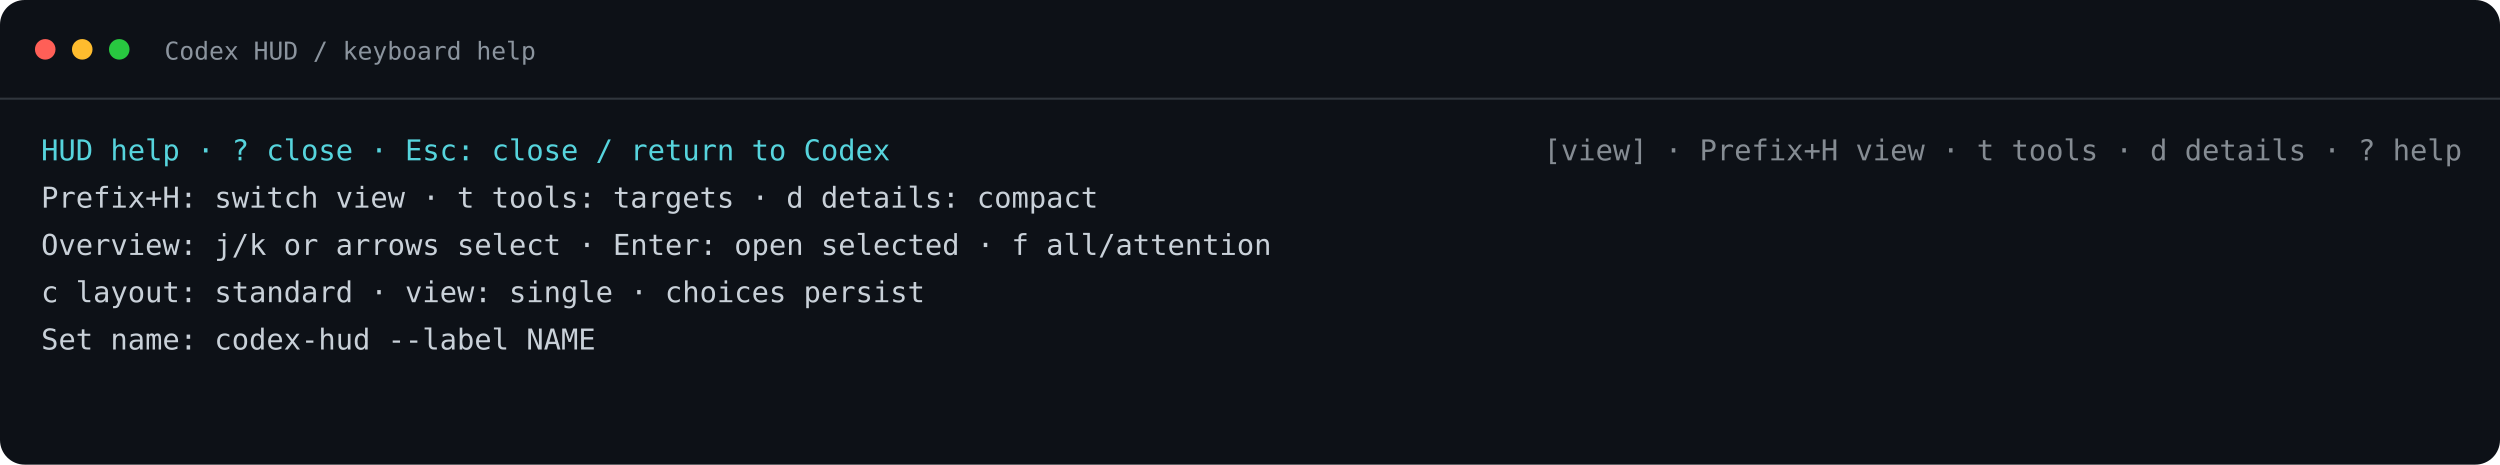
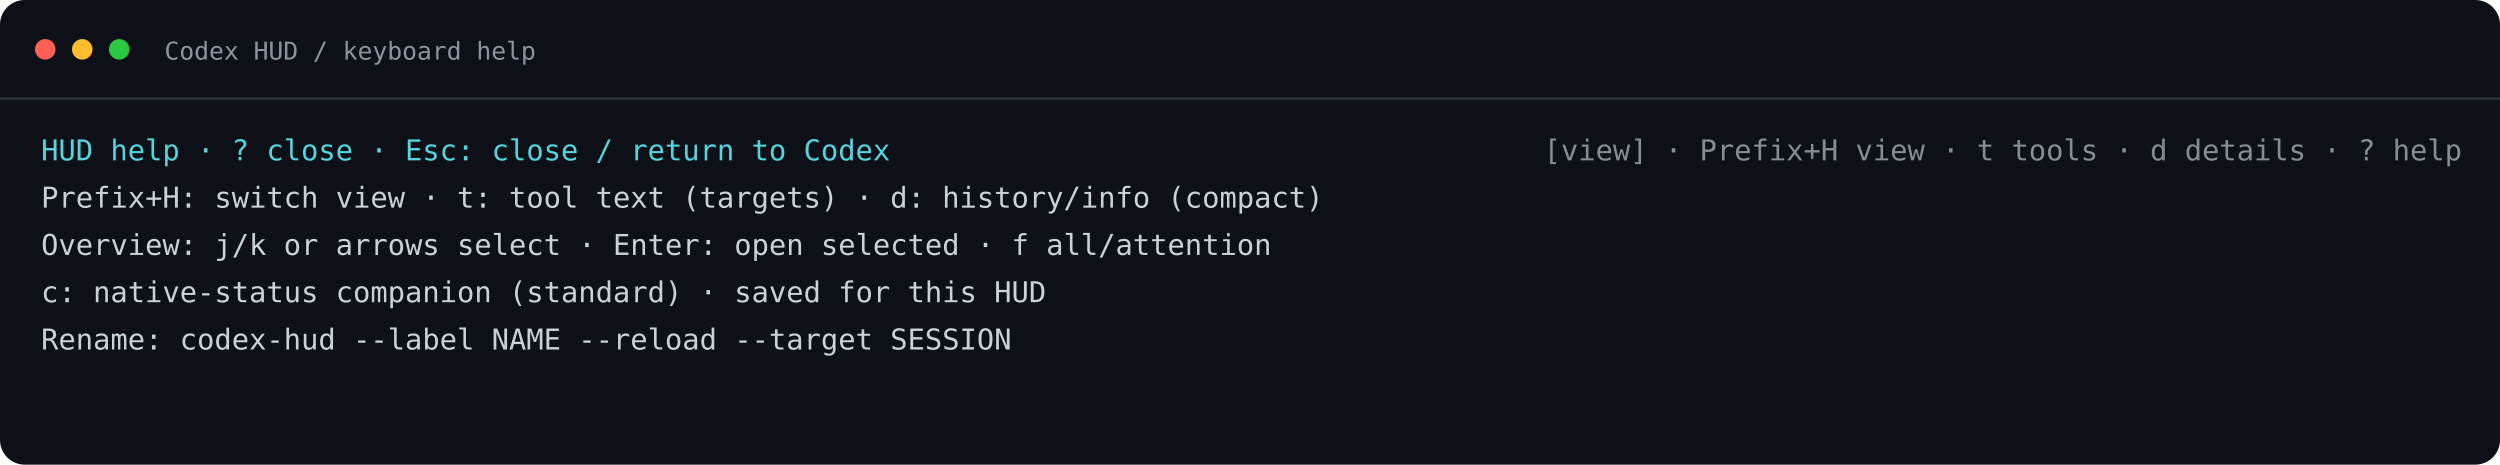
<svg xmlns="http://www.w3.org/2000/svg" width="1216" height="226" viewBox="0 0 1216 226" role="img" aria-label="Codex HUD / keyboard help">
  <rect width="1216" height="226" rx="12" fill="#0d1117" />
  <path d="M0 48H1216" stroke="#30363d" />
  <circle cx="22" cy="24" r="5" fill="#ff5f57" />
  <circle cx="40" cy="24" r="5" fill="#febc2e" />
  <circle cx="58" cy="24" r="5" fill="#28c840" />
  <text x="80" y="29" fill="#8b949e" font-family="monospace" font-size="12">Codex HUD / keyboard help</text>
  <g font-family="Menlo,DejaVu Sans Mono,monospace" font-size="14" xml:space="preserve">
    <text x="20" y="78" fill="#56d4dd" opacity="1" font-weight="400" text-decoration="none" textLength="411.6" lengthAdjust="spacingAndGlyphs">HUD help · ? close · Esc: close / return to Codex</text>
    <text x="431.6" y="78" fill="#c9d1d9" opacity="1" font-weight="400" text-decoration="none" textLength="319.2" lengthAdjust="spacingAndGlyphs">                                      </text>
    <text x="750.8" y="78" fill="#c9d1d9" opacity="0.64" font-weight="400" text-decoration="none" textLength="445.2" lengthAdjust="spacingAndGlyphs">[view] · Prefix+H view · t tools · d details · ? help</text>
-     <text x="20" y="101" fill="#c9d1d9" opacity="1" font-weight="400" text-decoration="none" textLength="512.4" lengthAdjust="spacingAndGlyphs">Prefix+H: switch view · t tools: targets · d details: compact</text>
+     <text x="20" y="101" fill="#c9d1d9" opacity="1" font-weight="400" text-decoration="none" textLength="621.6" lengthAdjust="spacingAndGlyphs">Prefix+H: switch view · t: tool text (targets) · d: history/info (compact)</text>
    <text x="20" y="124" fill="#c9d1d9" opacity="1" font-weight="400" text-decoration="none" textLength="596.4" lengthAdjust="spacingAndGlyphs">Overview: j/k or arrows select · Enter: open selected · f all/attention</text>
-     <text x="20" y="147" fill="#c9d1d9" opacity="1" font-weight="400" text-decoration="none" textLength="428.4" lengthAdjust="spacingAndGlyphs">c layout: standard · view: single · choices persist</text>
-     <text x="20" y="170" fill="#c9d1d9" opacity="1" font-weight="400" text-decoration="none" textLength="268.8" lengthAdjust="spacingAndGlyphs">Set name: codex-hud --label NAME</text>
+     <text x="20" y="147" fill="#c9d1d9" opacity="1" font-weight="400" text-decoration="none" textLength="487.2" lengthAdjust="spacingAndGlyphs">c: native-status companion (standard) · saved for this HUD</text>
+     <text x="20" y="170" fill="#c9d1d9" opacity="1" font-weight="400" text-decoration="none" textLength="470.4" lengthAdjust="spacingAndGlyphs">Rename: codex-hud --label NAME --reload --target SESSION</text>
  </g>
</svg>
